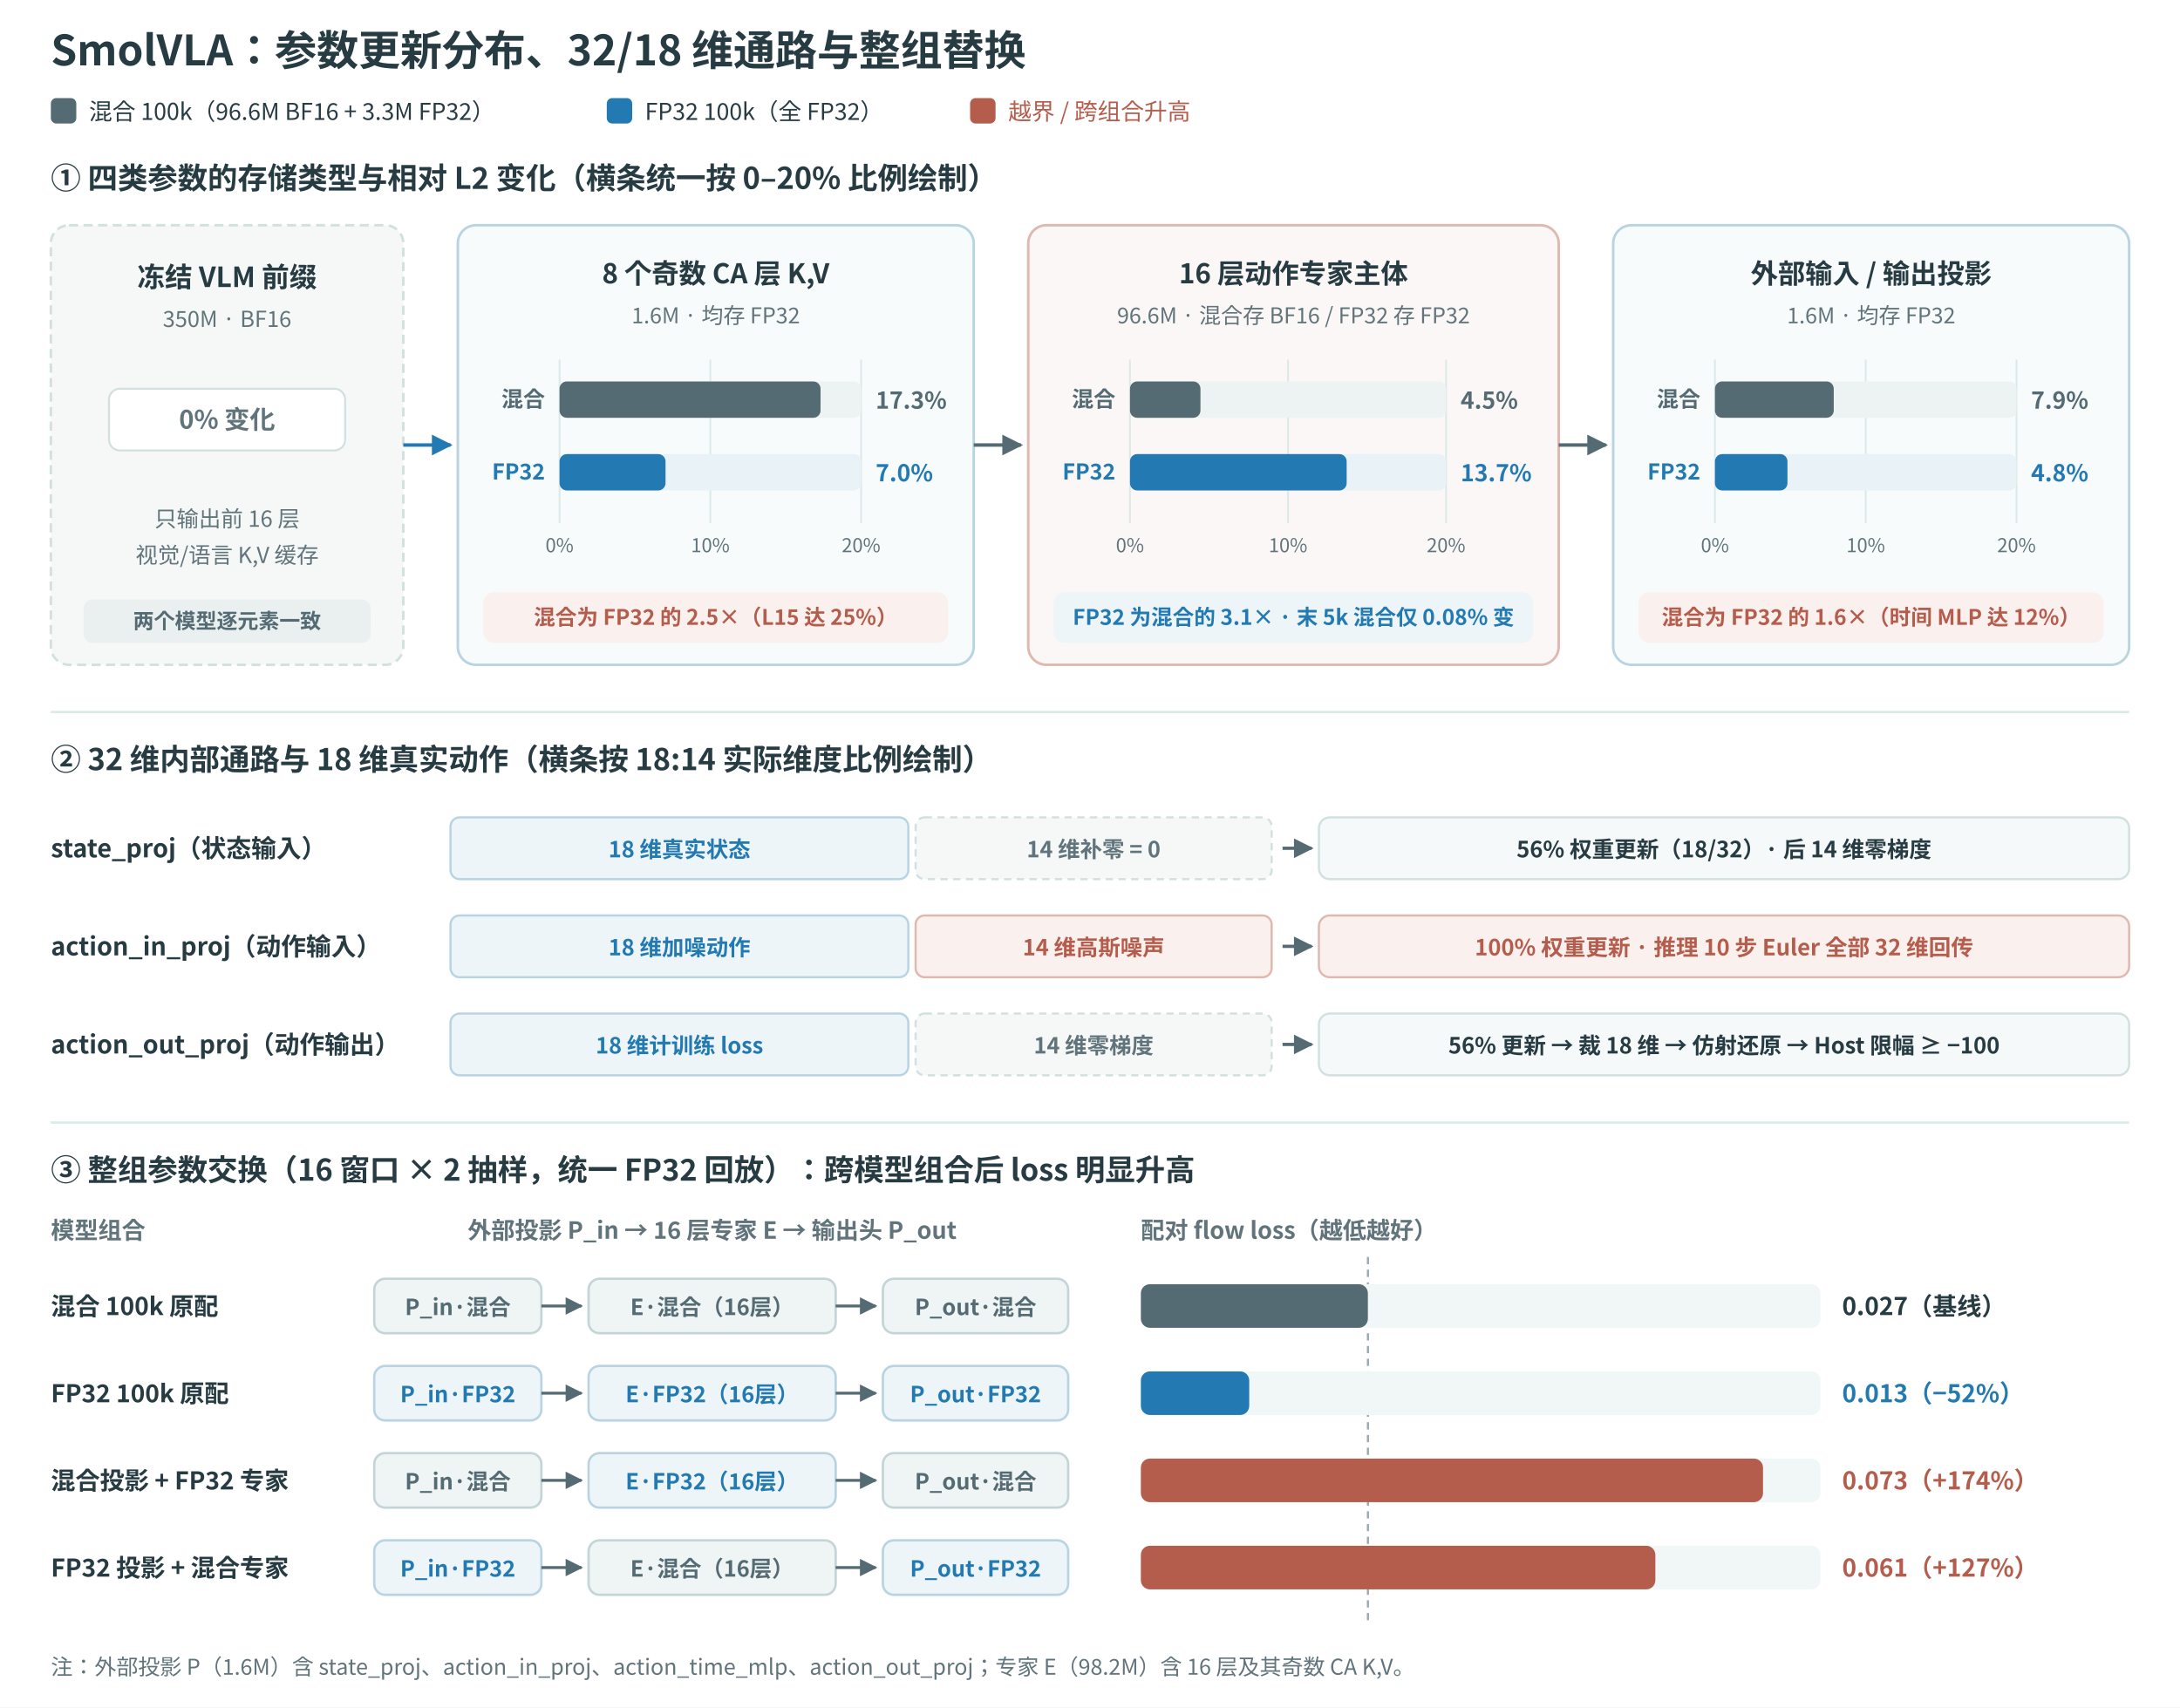
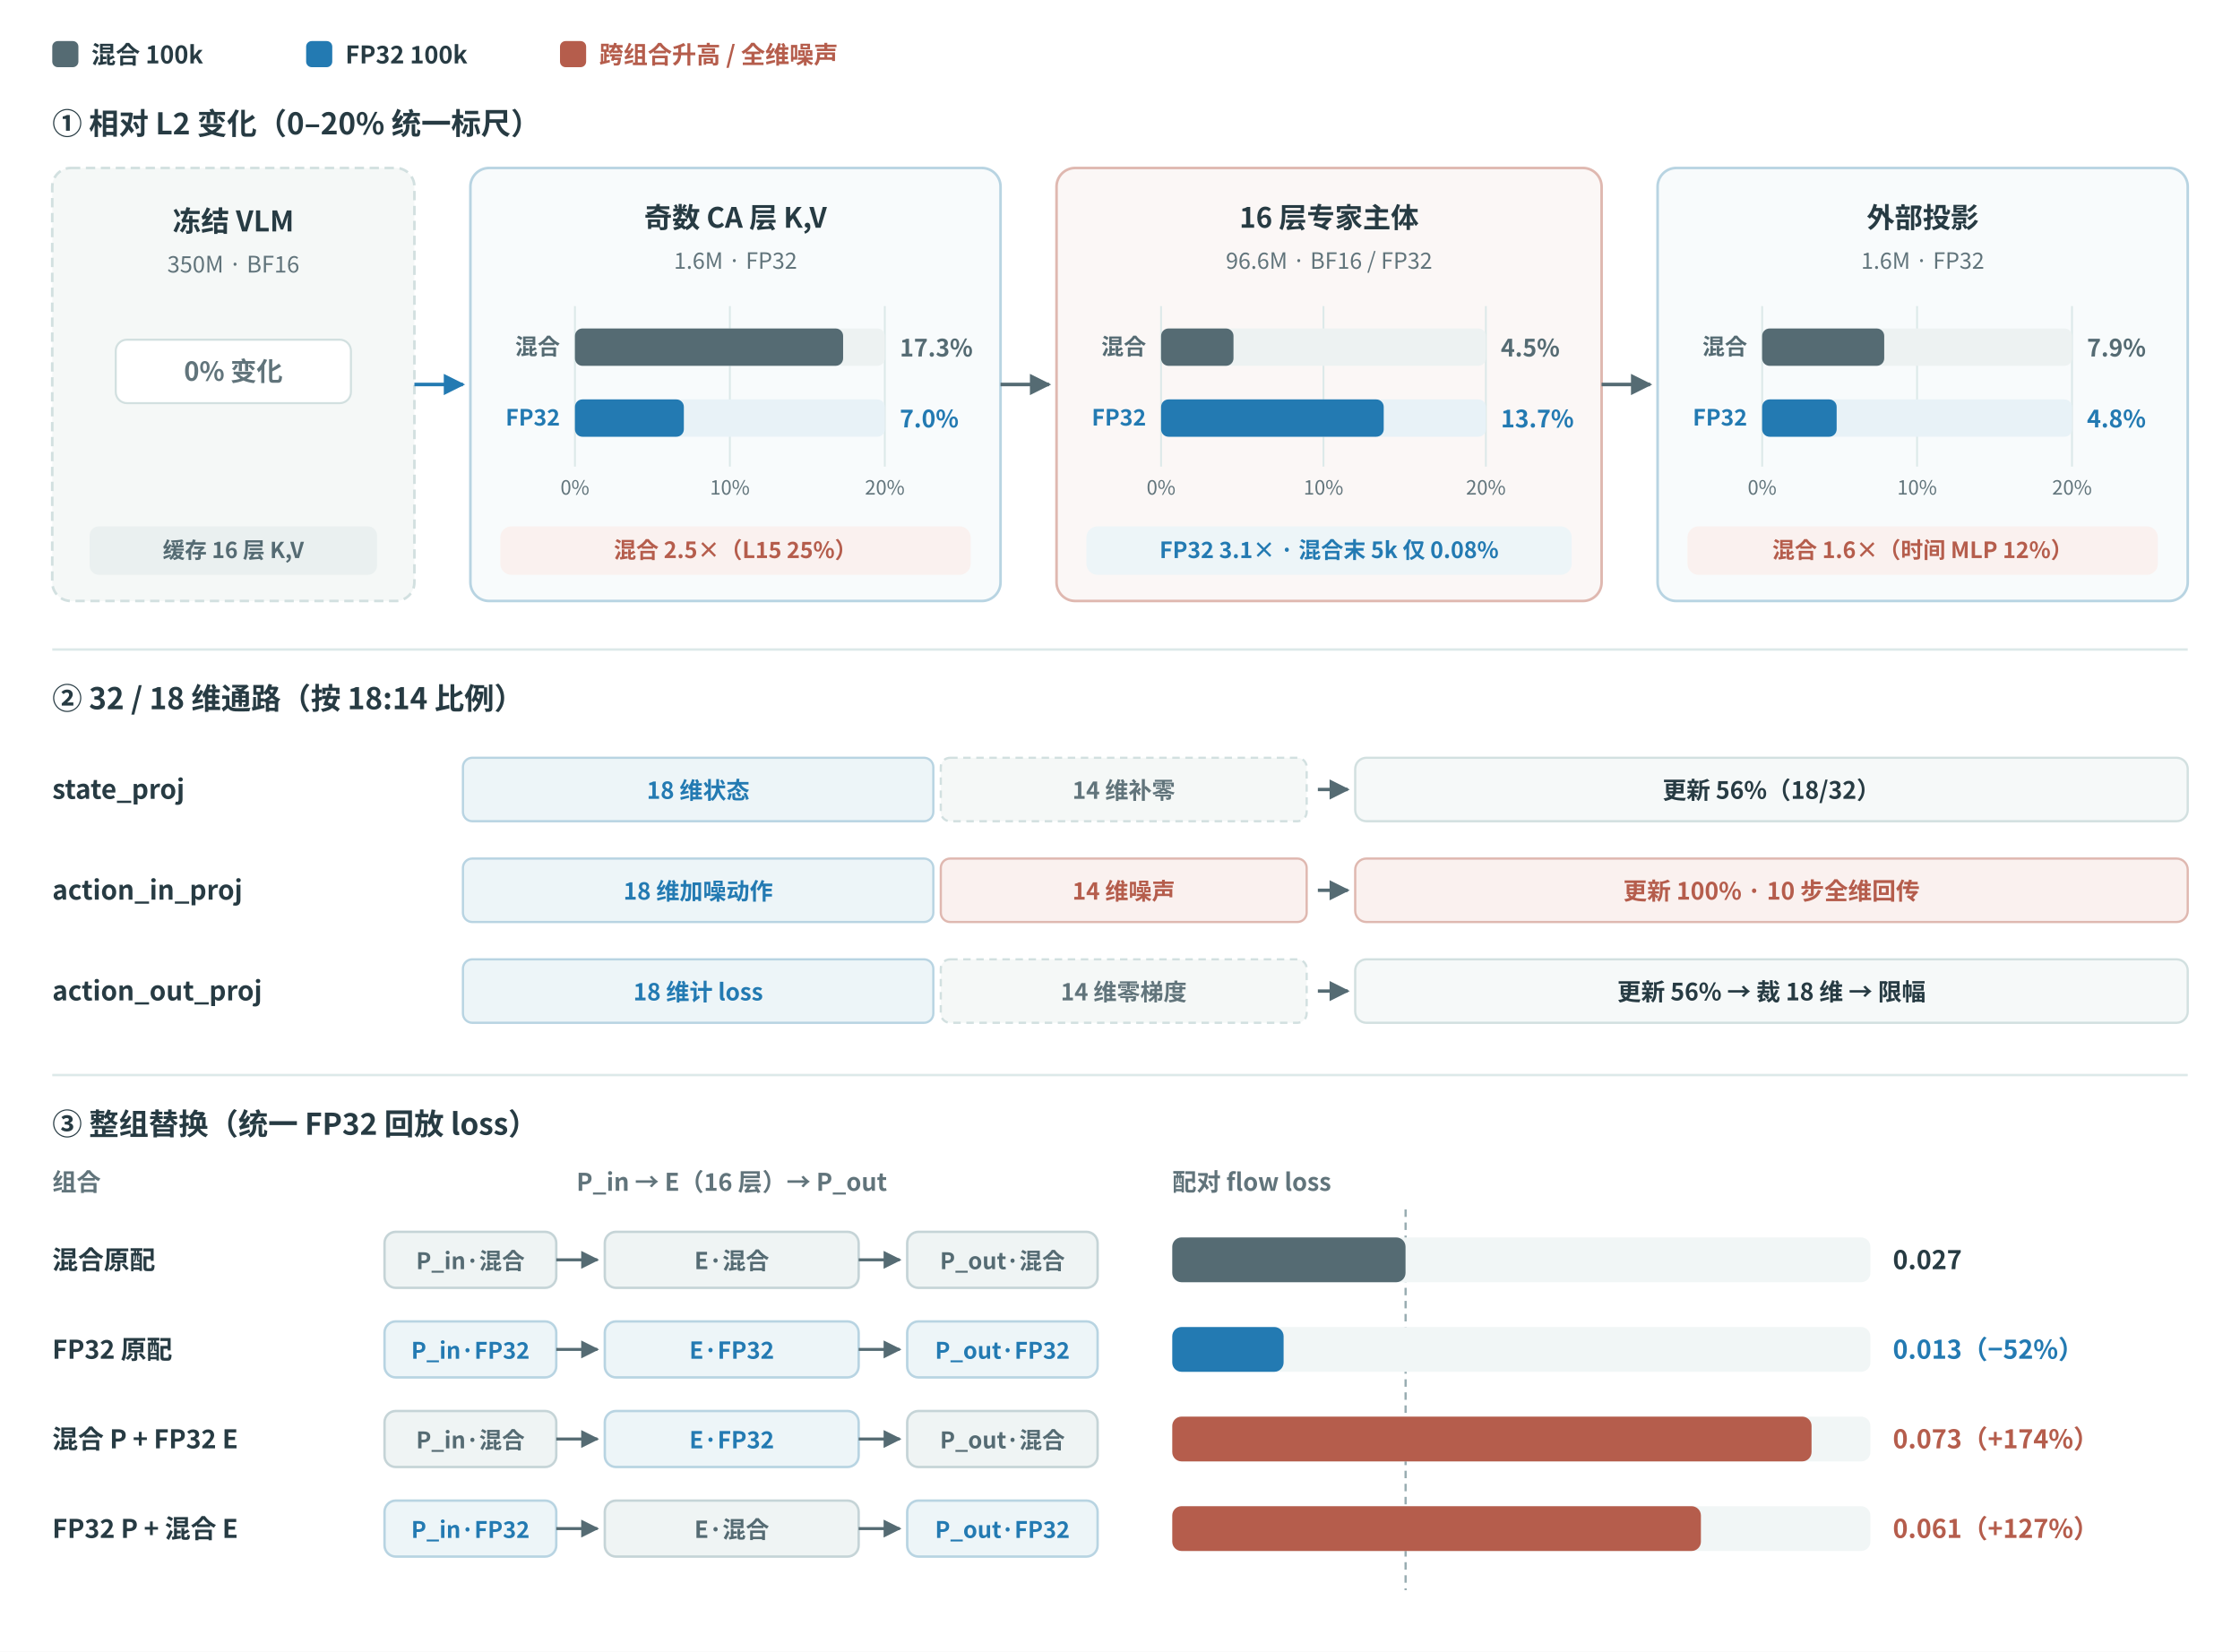
- <svg xmlns="http://www.w3.org/2000/svg" viewBox="0 0 1200 940" role="img" data-smol-intervention="true" aria-labelledby="smol-swap-title smol-swap-desc" style="display:block;width:100%;height:auto;font-family:'IBM Plex Sans','Noto Sans SC','Noto Sans CJK JP',sans-serif">
+ <svg xmlns="http://www.w3.org/2000/svg" viewBox="0 0 1200 885" role="img" data-smol-intervention="true" aria-labelledby="smol-swap-title smol-swap-desc" style="display:block;width:100%;height:auto;font-family:'IBM Plex Sans','Noto Sans SC','Noto Sans CJK JP',sans-serif">
  <style>.figure-viewer-content&gt;svg[data-smol-intervention]{min-width:1100px}</style>
  <defs>
    <marker id="smol-arrow-237ab2" viewBox="0 0 10 10" refX="9" refY="5" markerWidth="6" markerHeight="6" orient="auto">
      <path d="M0 0L10 5L0 10Z" fill="#237ab2" />
    </marker>
    <marker id="smol-arrow-b55d4c" viewBox="0 0 10 10" refX="9" refY="5" markerWidth="6" markerHeight="6" orient="auto">
      <path d="M0 0L10 5L0 10Z" fill="#b55d4c" />
    </marker>
    <marker id="smol-arrow-556b73" viewBox="0 0 10 10" refX="9" refY="5" markerWidth="6" markerHeight="6" orient="auto">
      <path d="M0 0L10 5L0 10Z" fill="#556b73" />
    </marker>
    <marker id="smol-arrow-61747b" viewBox="0 0 10 10" refX="9" refY="5" markerWidth="6" markerHeight="6" orient="auto">
      <path d="M0 0L10 5L0 10Z" fill="#61747b" />
    </marker>
    <marker id="smol-arrow-4b9c80" viewBox="0 0 10 10" refX="9" refY="5" markerWidth="6" markerHeight="6" orient="auto">
      <path d="M0 0L10 5L0 10Z" fill="#4b9c80" />
    </marker>
  </defs>
-   <rect width="1200" height="940" fill="white" />
-   <text lang="zh-CN" x="28" y="36" font-size="23" fill="#273b43" font-weight="650" text-anchor="start">SmolVLA：参数更新分布、32/18 维通路与整组替换</text>
-   <rect x="28" y="54" width="14" height="14" rx="3" fill="#556b73" />
-   <text lang="zh-CN" x="49" y="66" font-size="12.8" fill="#273b43" font-weight="500" text-anchor="start">混合 100k（96.6M BF16 + 3.3M FP32）</text>
-   <rect x="334" y="54" width="14" height="14" rx="3" fill="#237ab2" />
-   <text lang="zh-CN" x="355" y="66" font-size="12.8" fill="#273b43" font-weight="500" text-anchor="start">FP32 100k（全 FP32）</text>
-   <rect x="534" y="54" width="14" height="14" rx="3" fill="#b55d4c" />
-   <text lang="zh-CN" x="555" y="66" font-size="12.8" fill="#b55d4c" font-weight="500" text-anchor="start">越界 / 跨组合升高</text>
-   <text lang="zh-CN" x="28" y="104" font-size="16.5" fill="#273b43" font-weight="650" text-anchor="start">① 四类参数的存储类型与相对 L2 变化（横条统一按 0–20% 比例绘制）</text>
-   <g>
-     <rect x="28" y="124" width="194" height="242" rx="10" fill="#f5f8f7" stroke="#d2e0e0" stroke-width="1.4" stroke-dasharray="5 3" />
-     <text lang="zh-CN" x="125" y="158" font-size="15.2" fill="#273b43" font-weight="650" text-anchor="middle">冻结 VLM 前缀</text>
-     <text lang="zh-CN" x="125" y="180" font-size="12.2" fill="#61747b" font-weight="400" text-anchor="middle">350M · BF16</text>
-     <rect x="60" y="214" width="130" height="34" rx="6" fill="white" stroke="#d2e0e0" stroke-width="1.1" />
-     <text lang="zh-CN" x="125" y="236" font-size="14" fill="#61747b" font-weight="650" text-anchor="middle">0% 变化</text>
-     <text lang="zh-CN" x="125" y="290" font-size="12.2" fill="#61747b" font-weight="400" text-anchor="middle">只输出前 16 层</text>
-     <text lang="zh-CN" x="125" y="310" font-size="12.2" fill="#61747b" font-weight="400" text-anchor="middle">视觉/语言 K,V 缓存</text>
-     <rect x="46" y="330" width="158" height="24" rx="5" fill="#eaf0f0" />
-     <text lang="zh-CN" x="125" y="346" font-size="11.5" fill="#556b73" font-weight="600" text-anchor="middle">两个模型逐元素一致</text>
-   </g>
-   <path d="M222 245 L248 245" fill="none" stroke="#237ab2" stroke-width="1.9" marker-end="url(#smol-arrow-237ab2)" />
-   <g>
-     <rect x="252" y="124" width="284" height="242" rx="10" fill="#f8fbfc" stroke="#b8d4e2" stroke-width="1.4" />
-     <text lang="zh-CN" x="394.0" y="156" font-size="15.0" fill="#273b43" font-weight="650" text-anchor="middle">8 个奇数 CA 层 K,V</text>
-     <text lang="zh-CN" x="394.0" y="178" font-size="12.0" fill="#61747b" font-weight="400" text-anchor="middle">1.6M · 均存 FP32</text>
-     <line x1="308.0" y1="198" x2="308.0" y2="288" stroke="#dce9e9" stroke-width="1" />
-     <text lang="zh-CN" x="308.0" y="304" font-size="10.5" fill="#61747b" font-weight="400" text-anchor="middle">0%</text>
-     <line x1="391.0" y1="198" x2="391.0" y2="288" stroke="#dce9e9" stroke-width="1" />
-     <text lang="zh-CN" x="391.0" y="304" font-size="10.5" fill="#61747b" font-weight="400" text-anchor="middle">10%</text>
-     <line x1="474.0" y1="198" x2="474.0" y2="288" stroke="#dce9e9" stroke-width="1" />
-     <text lang="zh-CN" x="474.0" y="304" font-size="10.5" fill="#61747b" font-weight="400" text-anchor="middle">20%</text>
-     <text lang="zh-CN" x="300" y="224" font-size="12" fill="#556b73" font-weight="650" text-anchor="end">混合</text>
-     <rect x="308" y="210" width="166" height="20" rx="4" fill="#edf2f2" />
-     <rect x="308" y="210" width="143.673" height="20" rx="4" fill="#556b73" />
-     <text lang="zh-CN" x="482" y="225" font-size="12.8" fill="#556b73" font-weight="700" text-anchor="start">17.3%</text>
-     <text lang="zh-CN" x="300" y="264" font-size="12" fill="#237ab2" font-weight="650" text-anchor="end">FP32</text>
-     <rect x="308" y="250" width="166" height="20" rx="4" fill="#e8f2f7" />
-     <rect x="308" y="250" width="58.349" height="20" rx="4" fill="#237ab2" />
-     <text lang="zh-CN" x="482" y="265" font-size="12.8" fill="#237ab2" font-weight="700" text-anchor="start">7.0%</text>
-     <rect x="266" y="326" width="256" height="28" rx="6" fill="#faf1ef" />
-     <text lang="zh-CN" x="394.0" y="344" font-size="11.8" fill="#b55d4c" font-weight="600" text-anchor="middle">混合为 FP32 的 2.5×（L15 达 25%）</text>
-   </g>
-   <path d="M536 245 L562 245" fill="none" stroke="#556b73" stroke-width="1.9" marker-end="url(#smol-arrow-556b73)" />
-   <g>
-     <rect x="566" y="124" width="292" height="242" rx="10" fill="#fbf7f6" stroke="#dfb8b0" stroke-width="1.4" />
-     <text lang="zh-CN" x="712.0" y="156" font-size="15.0" fill="#273b43" font-weight="650" text-anchor="middle">16 层动作专家主体</text>
-     <text lang="zh-CN" x="712.0" y="178" font-size="12.0" fill="#61747b" font-weight="400" text-anchor="middle">96.6M · 混合存 BF16 / FP32 存 FP32</text>
-     <line x1="622.0" y1="198" x2="622.0" y2="288" stroke="#dce9e9" stroke-width="1" />
-     <text lang="zh-CN" x="622.0" y="304" font-size="10.5" fill="#61747b" font-weight="400" text-anchor="middle">0%</text>
-     <line x1="709.0" y1="198" x2="709.0" y2="288" stroke="#dce9e9" stroke-width="1" />
-     <text lang="zh-CN" x="709.0" y="304" font-size="10.5" fill="#61747b" font-weight="400" text-anchor="middle">10%</text>
-     <line x1="796.0" y1="198" x2="796.0" y2="288" stroke="#dce9e9" stroke-width="1" />
-     <text lang="zh-CN" x="796.0" y="304" font-size="10.5" fill="#61747b" font-weight="400" text-anchor="middle">20%</text>
-     <text lang="zh-CN" x="614" y="224" font-size="12" fill="#556b73" font-weight="650" text-anchor="end">混合</text>
-     <rect x="622" y="210" width="174" height="20" rx="4" fill="#edf2f2" />
-     <rect x="622" y="210" width="38.802" height="20" rx="4" fill="#556b73" />
-     <text lang="zh-CN" x="804" y="225" font-size="12.8" fill="#556b73" font-weight="700" text-anchor="start">4.5%</text>
-     <text lang="zh-CN" x="614" y="264" font-size="12" fill="#237ab2" font-weight="650" text-anchor="end">FP32</text>
-     <rect x="622" y="250" width="174" height="20" rx="4" fill="#e8f2f7" />
-     <rect x="622" y="250" width="119.277" height="20" rx="4" fill="#237ab2" />
-     <text lang="zh-CN" x="804" y="265" font-size="12.8" fill="#237ab2" font-weight="700" text-anchor="start">13.7%</text>
-     <rect x="580" y="326" width="264" height="28" rx="6" fill="#edf5f8" />
-     <text lang="zh-CN" x="712.0" y="344" font-size="11.8" fill="#237ab2" font-weight="600" text-anchor="middle">FP32 为混合的 3.1× · 末 5k 混合仅 0.08% 变</text>
-   </g>
-   <path d="M858 245 L884 245" fill="none" stroke="#556b73" stroke-width="1.9" marker-end="url(#smol-arrow-556b73)" />
-   <g>
-     <rect x="888" y="124" width="284" height="242" rx="10" fill="#f8fbfc" stroke="#b8d4e2" stroke-width="1.4" />
-     <text lang="zh-CN" x="1030.0" y="156" font-size="15.0" fill="#273b43" font-weight="650" text-anchor="middle">外部输入 / 输出投影</text>
-     <text lang="zh-CN" x="1030.0" y="178" font-size="12.0" fill="#61747b" font-weight="400" text-anchor="middle">1.6M · 均存 FP32</text>
-     <line x1="944.0" y1="198" x2="944.0" y2="288" stroke="#dce9e9" stroke-width="1" />
-     <text lang="zh-CN" x="944.0" y="304" font-size="10.5" fill="#61747b" font-weight="400" text-anchor="middle">0%</text>
-     <line x1="1027.0" y1="198" x2="1027.0" y2="288" stroke="#dce9e9" stroke-width="1" />
-     <text lang="zh-CN" x="1027.0" y="304" font-size="10.5" fill="#61747b" font-weight="400" text-anchor="middle">10%</text>
-     <line x1="1110.0" y1="198" x2="1110.0" y2="288" stroke="#dce9e9" stroke-width="1" />
-     <text lang="zh-CN" x="1110.0" y="304" font-size="10.5" fill="#61747b" font-weight="400" text-anchor="middle">20%</text>
-     <text lang="zh-CN" x="936" y="224" font-size="12" fill="#556b73" font-weight="650" text-anchor="end">混合</text>
-     <rect x="944" y="210" width="166" height="20" rx="4" fill="#edf2f2" />
-     <rect x="944" y="210" width="65.404" height="20" rx="4" fill="#556b73" />
-     <text lang="zh-CN" x="1118" y="225" font-size="12.8" fill="#556b73" font-weight="700" text-anchor="start">7.9%</text>
-     <text lang="zh-CN" x="936" y="264" font-size="12" fill="#237ab2" font-weight="650" text-anchor="end">FP32</text>
-     <rect x="944" y="250" width="166" height="20" rx="4" fill="#e8f2f7" />
-     <rect x="944" y="250" width="39.923" height="20" rx="4" fill="#237ab2" />
-     <text lang="zh-CN" x="1118" y="265" font-size="12.8" fill="#237ab2" font-weight="700" text-anchor="start">4.8%</text>
-     <rect x="902" y="326" width="256" height="28" rx="6" fill="#faf1ef" />
-     <text lang="zh-CN" x="1030.0" y="344" font-size="11.8" fill="#b55d4c" font-weight="600" text-anchor="middle">混合为 FP32 的 1.6×（时间 MLP 达 12%）</text>
-   </g>
-   <line x1="28" y1="392" x2="1172" y2="392" stroke="#dce9e9" stroke-width="1.3" />
-   <text lang="zh-CN" x="28" y="424" font-size="16.5" fill="#273b43" font-weight="650" text-anchor="start">② 32 维内部通路与 18 维真实动作（横条按 18:14 实际维度比例绘制）</text>
-   <g>
-     <rect x="28" y="446" width="1144" height="42" rx="6" fill="transparent" />
-     <text lang="zh-CN" x="28" y="472" font-size="13.8" fill="#273b43" font-weight="600" text-anchor="start">state_proj（状态输入）</text>
-     <rect x="248" y="450" width="252" height="34" rx="5" fill="#edf5f8" stroke="#b8d4e2" stroke-width="1.2" />
-     <text lang="zh-CN" x="374.0" y="472" font-size="12.2" fill="#237ab2" font-weight="600" text-anchor="middle">18 维真实状态</text>
-     <rect x="504" y="450" width="196" height="34" rx="5" fill="#f5f8f7" stroke="#d2e0e0" stroke-width="1.2" stroke-dasharray="4 3" />
-     <text lang="zh-CN" x="602.0" y="472" font-size="12.2" fill="#61747b" font-weight="600" text-anchor="middle">14 维补零 = 0</text>
-     <path d="M706 467 L722 467" fill="none" stroke="#556b73" stroke-width="1.8" marker-end="url(#smol-arrow-556b73)" />
-     <rect x="726" y="450" width="446" height="34" rx="6" fill="#f6f9f9" stroke="#d2e0e0" stroke-width="1.2" />
-     <text lang="zh-CN" x="949" y="472" font-size="12.3" fill="#273b43" font-weight="600" text-anchor="middle">56% 权重更新（18/32）· 后 14 维零梯度</text>
-   </g>
-   <g>
-     <rect x="28" y="500" width="1144" height="42" rx="6" fill="transparent" />
-     <text lang="zh-CN" x="28" y="526" font-size="13.8" fill="#273b43" font-weight="600" text-anchor="start">action_in_proj（动作输入）</text>
-     <rect x="248" y="504" width="252" height="34" rx="5" fill="#edf5f8" stroke="#b8d4e2" stroke-width="1.2" />
-     <text lang="zh-CN" x="374.0" y="526" font-size="12.2" fill="#237ab2" font-weight="600" text-anchor="middle">18 维加噪动作</text>
-     <rect x="504" y="504" width="196" height="34" rx="5" fill="#faf1ef" stroke="#dfb8b0" stroke-width="1.2" />
-     <text lang="zh-CN" x="602.0" y="526" font-size="12.2" fill="#b55d4c" font-weight="600" text-anchor="middle">14 维高斯噪声</text>
-     <path d="M706 521 L722 521" fill="none" stroke="#556b73" stroke-width="1.8" marker-end="url(#smol-arrow-556b73)" />
-     <rect x="726" y="504" width="446" height="34" rx="6" fill="#faf1ef" stroke="#dfb8b0" stroke-width="1.2" />
-     <text lang="zh-CN" x="949" y="526" font-size="12.3" fill="#b55d4c" font-weight="600" text-anchor="middle">100% 权重更新 · 推理 10 步 Euler 全部 32 维回传</text>
-   </g>
-   <g>
-     <rect x="28" y="554" width="1144" height="42" rx="6" fill="transparent" />
-     <text lang="zh-CN" x="28" y="580" font-size="13.8" fill="#273b43" font-weight="600" text-anchor="start">action_out_proj（动作输出）</text>
-     <rect x="248" y="558" width="252" height="34" rx="5" fill="#edf5f8" stroke="#b8d4e2" stroke-width="1.2" />
-     <text lang="zh-CN" x="374.0" y="580" font-size="12.2" fill="#237ab2" font-weight="600" text-anchor="middle">18 维计训练 loss</text>
-     <rect x="504" y="558" width="196" height="34" rx="5" fill="#f5f8f7" stroke="#d2e0e0" stroke-width="1.2" stroke-dasharray="4 3" />
-     <text lang="zh-CN" x="602.0" y="580" font-size="12.2" fill="#61747b" font-weight="600" text-anchor="middle">14 维零梯度</text>
-     <path d="M706 575 L722 575" fill="none" stroke="#556b73" stroke-width="1.8" marker-end="url(#smol-arrow-556b73)" />
-     <rect x="726" y="558" width="446" height="34" rx="6" fill="#f6f9f9" stroke="#d2e0e0" stroke-width="1.2" />
-     <text lang="zh-CN" x="949" y="580" font-size="12.3" fill="#273b43" font-weight="600" text-anchor="middle">56% 更新 → 裁 18 维 → 仿射还原 → Host 限幅 ≥ −100</text>
-   </g>
-   <line x1="28" y1="618" x2="1172" y2="618" stroke="#dce9e9" stroke-width="1.3" />
-   <text lang="zh-CN" x="28" y="650" font-size="16.5" fill="#273b43" font-weight="650" text-anchor="start">③ 整组参数交换（16 窗口 × 2 抽样，统一 FP32 回放）：跨模型组合后 loss 明显升高</text>
-   <text lang="zh-CN" x="28" y="682" font-size="13" fill="#61747b" font-weight="600" text-anchor="start">模型组合</text>
-   <text lang="zh-CN" x="392" y="682" font-size="13" fill="#61747b" font-weight="600" text-anchor="middle">外部投影 P_in → 16 层专家 E → 输出头 P_out</text>
-   <text lang="zh-CN" x="628" y="682" font-size="13" fill="#61747b" font-weight="600" text-anchor="start">配对 flow loss（越低越好）</text>
-   <line x1="753.0" y1="692" x2="753.0" y2="892" stroke="#99adb2" stroke-width="1.2" stroke-dasharray="4 3" />
-   <g>
-     <rect x="28" y="700" width="1144" height="38" rx="6" fill="transparent" />
-     <text lang="zh-CN" x="28" y="724" font-size="13.5" fill="#273b43" font-weight="600" text-anchor="start">混合 100k 原配</text>
-     <rect x="206" y="704" width="92" height="30" rx="6" fill="#eff4f4" stroke="#c5d4d7" stroke-width="1.3" />
-     <text lang="zh-CN" x="252" y="724" font-size="12.2" fill="#556b73" font-weight="650" text-anchor="middle">P_in·混合</text>
-     <path d="M298 719 L320 719" fill="none" stroke="#556b73" stroke-width="1.6" marker-end="url(#smol-arrow-556b73)" />
-     <rect x="324" y="704" width="136" height="30" rx="6" fill="#eff4f4" stroke="#c5d4d7" stroke-width="1.3" />
-     <text lang="zh-CN" x="392" y="724" font-size="12.2" fill="#556b73" font-weight="650" text-anchor="middle">E·混合（16层）</text>
-     <path d="M460 719 L482 719" fill="none" stroke="#556b73" stroke-width="1.6" marker-end="url(#smol-arrow-556b73)" />
-     <rect x="486" y="704" width="102" height="30" rx="6" fill="#eff4f4" stroke="#c5d4d7" stroke-width="1.3" />
-     <text lang="zh-CN" x="537" y="724" font-size="12.2" fill="#556b73" font-weight="650" text-anchor="middle">P_out·混合</text>
-     <rect x="628" y="707" width="374" height="24" rx="5" fill="#f1f6f6" />
-     <rect x="628" y="707" width="124.963" height="24" rx="5" fill="#556b73" />
-     <text lang="zh-CN" x="1014" y="724" font-size="13.5" fill="#273b43" font-weight="700" text-anchor="start">0.027（基线）</text>
-   </g>
-   <g>
-     <rect x="28" y="748" width="1144" height="38" rx="6" fill="transparent" />
-     <text lang="zh-CN" x="28" y="772" font-size="13.5" fill="#273b43" font-weight="600" text-anchor="start">FP32 100k 原配</text>
-     <rect x="206" y="752" width="92" height="30" rx="6" fill="#edf5f8" stroke="#b8d4e2" stroke-width="1.3" />
-     <text lang="zh-CN" x="252" y="772" font-size="12.2" fill="#237ab2" font-weight="650" text-anchor="middle">P_in·FP32</text>
-     <path d="M298 767 L320 767" fill="none" stroke="#556b73" stroke-width="1.6" marker-end="url(#smol-arrow-556b73)" />
-     <rect x="324" y="752" width="136" height="30" rx="6" fill="#edf5f8" stroke="#b8d4e2" stroke-width="1.3" />
-     <text lang="zh-CN" x="392" y="772" font-size="12.2" fill="#237ab2" font-weight="650" text-anchor="middle">E·FP32（16层）</text>
-     <path d="M460 767 L482 767" fill="none" stroke="#556b73" stroke-width="1.6" marker-end="url(#smol-arrow-556b73)" />
-     <rect x="486" y="752" width="102" height="30" rx="6" fill="#edf5f8" stroke="#b8d4e2" stroke-width="1.3" />
-     <text lang="zh-CN" x="537" y="772" font-size="12.2" fill="#237ab2" font-weight="650" text-anchor="middle">P_out·FP32</text>
-     <rect x="628" y="755" width="374" height="24" rx="5" fill="#f1f6f6" />
-     <rect x="628" y="755" width="59.645" height="24" rx="5" fill="#237ab2" />
-     <text lang="zh-CN" x="1014" y="772" font-size="13.5" fill="#237ab2" font-weight="700" text-anchor="start">0.013（−52%）</text>
-   </g>
-   <g>
-     <rect x="28" y="796" width="1144" height="38" rx="6" fill="transparent" />
-     <text lang="zh-CN" x="28" y="820" font-size="13.5" fill="#273b43" font-weight="600" text-anchor="start">混合投影 + FP32 专家</text>
-     <rect x="206" y="800" width="92" height="30" rx="6" fill="#eff4f4" stroke="#c5d4d7" stroke-width="1.3" />
-     <text lang="zh-CN" x="252" y="820" font-size="12.2" fill="#556b73" font-weight="650" text-anchor="middle">P_in·混合</text>
-     <path d="M298 815 L320 815" fill="none" stroke="#556b73" stroke-width="1.6" marker-end="url(#smol-arrow-556b73)" />
-     <rect x="324" y="800" width="136" height="30" rx="6" fill="#edf5f8" stroke="#b8d4e2" stroke-width="1.3" />
-     <text lang="zh-CN" x="392" y="820" font-size="12.2" fill="#237ab2" font-weight="650" text-anchor="middle">E·FP32（16层）</text>
-     <path d="M460 815 L482 815" fill="none" stroke="#556b73" stroke-width="1.6" marker-end="url(#smol-arrow-556b73)" />
-     <rect x="486" y="800" width="102" height="30" rx="6" fill="#eff4f4" stroke="#c5d4d7" stroke-width="1.3" />
-     <text lang="zh-CN" x="537" y="820" font-size="12.2" fill="#556b73" font-weight="650" text-anchor="middle">P_out·混合</text>
-     <rect x="628" y="803" width="374" height="24" rx="5" fill="#f1f6f6" />
-     <rect x="628" y="803" width="342.468" height="24" rx="5" fill="#b55d4c" />
-     <text lang="zh-CN" x="1014" y="820" font-size="13.5" fill="#b55d4c" font-weight="700" text-anchor="start">0.073（+174%）</text>
-   </g>
-   <g>
-     <rect x="28" y="844" width="1144" height="38" rx="6" fill="transparent" />
-     <text lang="zh-CN" x="28" y="868" font-size="13.5" fill="#273b43" font-weight="600" text-anchor="start">FP32 投影 + 混合专家</text>
-     <rect x="206" y="848" width="92" height="30" rx="6" fill="#edf5f8" stroke="#b8d4e2" stroke-width="1.3" />
-     <text lang="zh-CN" x="252" y="868" font-size="12.2" fill="#237ab2" font-weight="650" text-anchor="middle">P_in·FP32</text>
-     <path d="M298 863 L320 863" fill="none" stroke="#556b73" stroke-width="1.6" marker-end="url(#smol-arrow-556b73)" />
-     <rect x="324" y="848" width="136" height="30" rx="6" fill="#eff4f4" stroke="#c5d4d7" stroke-width="1.3" />
-     <text lang="zh-CN" x="392" y="868" font-size="12.2" fill="#556b73" font-weight="650" text-anchor="middle">E·混合（16层）</text>
-     <path d="M460 863 L482 863" fill="none" stroke="#556b73" stroke-width="1.6" marker-end="url(#smol-arrow-556b73)" />
-     <rect x="486" y="848" width="102" height="30" rx="6" fill="#edf5f8" stroke="#b8d4e2" stroke-width="1.3" />
-     <text lang="zh-CN" x="537" y="868" font-size="12.2" fill="#237ab2" font-weight="650" text-anchor="middle">P_out·FP32</text>
-     <rect x="628" y="851" width="374" height="24" rx="5" fill="#f1f6f6" />
-     <rect x="628" y="851" width="283.204" height="24" rx="5" fill="#b55d4c" />
-     <text lang="zh-CN" x="1014" y="868" font-size="13.5" fill="#b55d4c" font-weight="700" text-anchor="start">0.061（+127%）</text>
-   </g>
-   <text lang="zh-CN" x="28" y="922" font-size="12" fill="#61747b" font-weight="400" text-anchor="start">注：外部投影 P（1.6M）含 state_proj、action_in_proj、action_time_mlp、action_out_proj；专家 E（98.2M）含 16 层及其奇数 CA K,V。</text>
+   <rect width="1200" height="885" fill="white" />
+   <rect x="28" y="22" width="14" height="14" rx="3" fill="#556b73" />
+   <text lang="zh-CN" x="49" y="34" font-size="13" fill="#273b43" font-weight="600" text-anchor="start">混合 100k</text>
+   <rect x="164" y="22" width="14" height="14" rx="3" fill="#237ab2" />
+   <text lang="zh-CN" x="185" y="34" font-size="13" fill="#273b43" font-weight="600" text-anchor="start">FP32 100k</text>
+   <rect x="300" y="22" width="14" height="14" rx="3" fill="#b55d4c" />
+   <text lang="zh-CN" x="321" y="34" font-size="13" fill="#b55d4c" font-weight="600" text-anchor="start">跨组合升高 / 全维噪声</text>
+   <text lang="zh-CN" x="28" y="72" font-size="16" fill="#273b43" font-weight="650" text-anchor="start">① 相对 L2 变化（0–20% 统一标尺）</text>
+   <g>
+     <rect x="28" y="90" width="194" height="232" rx="10" fill="#f5f8f7" stroke="#d2e0e0" stroke-width="1.4" stroke-dasharray="5 3" />
+     <text lang="zh-CN" x="125" y="124" font-size="15.2" fill="#273b43" font-weight="650" text-anchor="middle">冻结 VLM</text>
+     <text lang="zh-CN" x="125" y="146" font-size="12.2" fill="#61747b" font-weight="400" text-anchor="middle">350M · BF16</text>
+     <rect x="62" y="182" width="126" height="34" rx="6" fill="white" stroke="#d2e0e0" stroke-width="1.1" />
+     <text lang="zh-CN" x="125" y="204" font-size="14" fill="#61747b" font-weight="650" text-anchor="middle">0% 变化</text>
+     <rect x="48" y="282" width="154" height="26" rx="5" fill="#eaf0f0" />
+     <text lang="zh-CN" x="125" y="299" font-size="11.8" fill="#556b73" font-weight="600" text-anchor="middle">缓存 16 层 K,V</text>
+   </g>
+   <path d="M222 206 L248 206" fill="none" stroke="#237ab2" stroke-width="1.9" marker-end="url(#smol-arrow-237ab2)" />
+   <g>
+     <rect x="252" y="90" width="284" height="232" rx="10" fill="#f8fbfc" stroke="#b8d4e2" stroke-width="1.4" />
+     <text lang="zh-CN" x="394.0" y="122" font-size="15.0" fill="#273b43" font-weight="650" text-anchor="middle">奇数 CA 层 K,V</text>
+     <text lang="zh-CN" x="394.0" y="144" font-size="12.0" fill="#61747b" font-weight="400" text-anchor="middle">1.6M · FP32</text>
+     <line x1="308.0" y1="164" x2="308.0" y2="250" stroke="#dce9e9" stroke-width="1" />
+     <text lang="zh-CN" x="308.0" y="265" font-size="10.5" fill="#61747b" font-weight="400" text-anchor="middle">0%</text>
+     <line x1="391.0" y1="164" x2="391.0" y2="250" stroke="#dce9e9" stroke-width="1" />
+     <text lang="zh-CN" x="391.0" y="265" font-size="10.5" fill="#61747b" font-weight="400" text-anchor="middle">10%</text>
+     <line x1="474.0" y1="164" x2="474.0" y2="250" stroke="#dce9e9" stroke-width="1" />
+     <text lang="zh-CN" x="474.0" y="265" font-size="10.5" fill="#61747b" font-weight="400" text-anchor="middle">20%</text>
+     <text lang="zh-CN" x="300" y="190" font-size="12" fill="#556b73" font-weight="650" text-anchor="end">混合</text>
+     <rect x="308" y="176" width="166" height="20" rx="4" fill="#edf2f2" />
+     <rect x="308" y="176" width="143.673" height="20" rx="4" fill="#556b73" />
+     <text lang="zh-CN" x="482" y="191" font-size="12.8" fill="#556b73" font-weight="700" text-anchor="start">17.3%</text>
+     <text lang="zh-CN" x="300" y="228" font-size="12" fill="#237ab2" font-weight="650" text-anchor="end">FP32</text>
+     <rect x="308" y="214" width="166" height="20" rx="4" fill="#e8f2f7" />
+     <rect x="308" y="214" width="58.349" height="20" rx="4" fill="#237ab2" />
+     <text lang="zh-CN" x="482" y="229" font-size="12.8" fill="#237ab2" font-weight="700" text-anchor="start">7.0%</text>
+     <rect x="268" y="282" width="252" height="26" rx="6" fill="#faf1ef" />
+     <text lang="zh-CN" x="394.0" y="299" font-size="12.0" fill="#b55d4c" font-weight="650" text-anchor="middle">混合 2.5×（L15 25%）</text>
+   </g>
+   <path d="M536 206 L562 206" fill="none" stroke="#556b73" stroke-width="1.9" marker-end="url(#smol-arrow-556b73)" />
+   <g>
+     <rect x="566" y="90" width="292" height="232" rx="10" fill="#fbf7f6" stroke="#dfb8b0" stroke-width="1.4" />
+     <text lang="zh-CN" x="712.0" y="122" font-size="15.0" fill="#273b43" font-weight="650" text-anchor="middle">16 层专家主体</text>
+     <text lang="zh-CN" x="712.0" y="144" font-size="12.0" fill="#61747b" font-weight="400" text-anchor="middle">96.6M · BF16 / FP32</text>
+     <line x1="622.0" y1="164" x2="622.0" y2="250" stroke="#dce9e9" stroke-width="1" />
+     <text lang="zh-CN" x="622.0" y="265" font-size="10.5" fill="#61747b" font-weight="400" text-anchor="middle">0%</text>
+     <line x1="709.0" y1="164" x2="709.0" y2="250" stroke="#dce9e9" stroke-width="1" />
+     <text lang="zh-CN" x="709.0" y="265" font-size="10.5" fill="#61747b" font-weight="400" text-anchor="middle">10%</text>
+     <line x1="796.0" y1="164" x2="796.0" y2="250" stroke="#dce9e9" stroke-width="1" />
+     <text lang="zh-CN" x="796.0" y="265" font-size="10.5" fill="#61747b" font-weight="400" text-anchor="middle">20%</text>
+     <text lang="zh-CN" x="614" y="190" font-size="12" fill="#556b73" font-weight="650" text-anchor="end">混合</text>
+     <rect x="622" y="176" width="174" height="20" rx="4" fill="#edf2f2" />
+     <rect x="622" y="176" width="38.802" height="20" rx="4" fill="#556b73" />
+     <text lang="zh-CN" x="804" y="191" font-size="12.8" fill="#556b73" font-weight="700" text-anchor="start">4.5%</text>
+     <text lang="zh-CN" x="614" y="228" font-size="12" fill="#237ab2" font-weight="650" text-anchor="end">FP32</text>
+     <rect x="622" y="214" width="174" height="20" rx="4" fill="#e8f2f7" />
+     <rect x="622" y="214" width="119.277" height="20" rx="4" fill="#237ab2" />
+     <text lang="zh-CN" x="804" y="229" font-size="12.8" fill="#237ab2" font-weight="700" text-anchor="start">13.7%</text>
+     <rect x="582" y="282" width="260" height="26" rx="6" fill="#edf5f8" />
+     <text lang="zh-CN" x="712.0" y="299" font-size="12.0" fill="#237ab2" font-weight="650" text-anchor="middle">FP32 3.1× · 混合末 5k 仅 0.08%</text>
+   </g>
+   <path d="M858 206 L884 206" fill="none" stroke="#556b73" stroke-width="1.9" marker-end="url(#smol-arrow-556b73)" />
+   <g>
+     <rect x="888" y="90" width="284" height="232" rx="10" fill="#f8fbfc" stroke="#b8d4e2" stroke-width="1.4" />
+     <text lang="zh-CN" x="1030.0" y="122" font-size="15.0" fill="#273b43" font-weight="650" text-anchor="middle">外部投影</text>
+     <text lang="zh-CN" x="1030.0" y="144" font-size="12.0" fill="#61747b" font-weight="400" text-anchor="middle">1.6M · FP32</text>
+     <line x1="944.0" y1="164" x2="944.0" y2="250" stroke="#dce9e9" stroke-width="1" />
+     <text lang="zh-CN" x="944.0" y="265" font-size="10.5" fill="#61747b" font-weight="400" text-anchor="middle">0%</text>
+     <line x1="1027.0" y1="164" x2="1027.0" y2="250" stroke="#dce9e9" stroke-width="1" />
+     <text lang="zh-CN" x="1027.0" y="265" font-size="10.5" fill="#61747b" font-weight="400" text-anchor="middle">10%</text>
+     <line x1="1110.0" y1="164" x2="1110.0" y2="250" stroke="#dce9e9" stroke-width="1" />
+     <text lang="zh-CN" x="1110.0" y="265" font-size="10.5" fill="#61747b" font-weight="400" text-anchor="middle">20%</text>
+     <text lang="zh-CN" x="936" y="190" font-size="12" fill="#556b73" font-weight="650" text-anchor="end">混合</text>
+     <rect x="944" y="176" width="166" height="20" rx="4" fill="#edf2f2" />
+     <rect x="944" y="176" width="65.404" height="20" rx="4" fill="#556b73" />
+     <text lang="zh-CN" x="1118" y="191" font-size="12.8" fill="#556b73" font-weight="700" text-anchor="start">7.9%</text>
+     <text lang="zh-CN" x="936" y="228" font-size="12" fill="#237ab2" font-weight="650" text-anchor="end">FP32</text>
+     <rect x="944" y="214" width="166" height="20" rx="4" fill="#e8f2f7" />
+     <rect x="944" y="214" width="39.923" height="20" rx="4" fill="#237ab2" />
+     <text lang="zh-CN" x="1118" y="229" font-size="12.8" fill="#237ab2" font-weight="700" text-anchor="start">4.8%</text>
+     <rect x="904" y="282" width="252" height="26" rx="6" fill="#faf1ef" />
+     <text lang="zh-CN" x="1030.0" y="299" font-size="12.0" fill="#b55d4c" font-weight="650" text-anchor="middle">混合 1.6×（时间 MLP 12%）</text>
+   </g>
+   <line x1="28" y1="348" x2="1172" y2="348" stroke="#dce9e9" stroke-width="1.3" />
+   <text lang="zh-CN" x="28" y="380" font-size="16" fill="#273b43" font-weight="650" text-anchor="start">② 32 / 18 维通路（按 18:14 比例）</text>
+   <g>
+     <rect x="28" y="402" width="1144" height="42" rx="6" fill="transparent" />
+     <text lang="zh-CN" x="28" y="428" font-size="14.2" fill="#273b43" font-weight="650" text-anchor="start">state_proj</text>
+     <rect x="248" y="406" width="252" height="34" rx="5" fill="#edf5f8" stroke="#b8d4e2" stroke-width="1.2" />
+     <text lang="zh-CN" x="374.0" y="428" font-size="12.5" fill="#237ab2" font-weight="600" text-anchor="middle">18 维状态</text>
+     <rect x="504" y="406" width="196" height="34" rx="5" fill="#f5f8f7" stroke="#d2e0e0" stroke-width="1.2" stroke-dasharray="4 3" />
+     <text lang="zh-CN" x="602.0" y="428" font-size="12.5" fill="#61747b" font-weight="600" text-anchor="middle">14 维补零</text>
+     <path d="M706 423 L722 423" fill="none" stroke="#556b73" stroke-width="1.8" marker-end="url(#smol-arrow-556b73)" />
+     <rect x="726" y="406" width="446" height="34" rx="6" fill="#f6f9f9" stroke="#d2e0e0" stroke-width="1.2" />
+     <text lang="zh-CN" x="949" y="428" font-size="12.8" fill="#273b43" font-weight="600" text-anchor="middle">更新 56%（18/32）</text>
+   </g>
+   <g>
+     <rect x="28" y="456" width="1144" height="42" rx="6" fill="transparent" />
+     <text lang="zh-CN" x="28" y="482" font-size="14.2" fill="#273b43" font-weight="650" text-anchor="start">action_in_proj</text>
+     <rect x="248" y="460" width="252" height="34" rx="5" fill="#edf5f8" stroke="#b8d4e2" stroke-width="1.2" />
+     <text lang="zh-CN" x="374.0" y="482" font-size="12.5" fill="#237ab2" font-weight="600" text-anchor="middle">18 维加噪动作</text>
+     <rect x="504" y="460" width="196" height="34" rx="5" fill="#faf1ef" stroke="#dfb8b0" stroke-width="1.2" />
+     <text lang="zh-CN" x="602.0" y="482" font-size="12.5" fill="#b55d4c" font-weight="600" text-anchor="middle">14 维噪声</text>
+     <path d="M706 477 L722 477" fill="none" stroke="#556b73" stroke-width="1.8" marker-end="url(#smol-arrow-556b73)" />
+     <rect x="726" y="460" width="446" height="34" rx="6" fill="#faf1ef" stroke="#dfb8b0" stroke-width="1.2" />
+     <text lang="zh-CN" x="949" y="482" font-size="12.8" fill="#b55d4c" font-weight="600" text-anchor="middle">更新 100% · 10 步全维回传</text>
+   </g>
+   <g>
+     <rect x="28" y="510" width="1144" height="42" rx="6" fill="transparent" />
+     <text lang="zh-CN" x="28" y="536" font-size="14.2" fill="#273b43" font-weight="650" text-anchor="start">action_out_proj</text>
+     <rect x="248" y="514" width="252" height="34" rx="5" fill="#edf5f8" stroke="#b8d4e2" stroke-width="1.2" />
+     <text lang="zh-CN" x="374.0" y="536" font-size="12.5" fill="#237ab2" font-weight="600" text-anchor="middle">18 维计 loss</text>
+     <rect x="504" y="514" width="196" height="34" rx="5" fill="#f5f8f7" stroke="#d2e0e0" stroke-width="1.2" stroke-dasharray="4 3" />
+     <text lang="zh-CN" x="602.0" y="536" font-size="12.5" fill="#61747b" font-weight="600" text-anchor="middle">14 维零梯度</text>
+     <path d="M706 531 L722 531" fill="none" stroke="#556b73" stroke-width="1.8" marker-end="url(#smol-arrow-556b73)" />
+     <rect x="726" y="514" width="446" height="34" rx="6" fill="#f6f9f9" stroke="#d2e0e0" stroke-width="1.2" />
+     <text lang="zh-CN" x="949" y="536" font-size="12.8" fill="#273b43" font-weight="600" text-anchor="middle">更新 56% → 裁 18 维 → 限幅</text>
+   </g>
+   <line x1="28" y1="576" x2="1172" y2="576" stroke="#dce9e9" stroke-width="1.3" />
+   <text lang="zh-CN" x="28" y="608" font-size="16" fill="#273b43" font-weight="650" text-anchor="start">③ 整组替换（统一 FP32 回放 loss）</text>
+   <text lang="zh-CN" x="28" y="638" font-size="13" fill="#61747b" font-weight="600" text-anchor="start">组合</text>
+   <text lang="zh-CN" x="392" y="638" font-size="13" fill="#61747b" font-weight="600" text-anchor="middle">P_in → E（16 层）→ P_out</text>
+   <text lang="zh-CN" x="628" y="638" font-size="13" fill="#61747b" font-weight="600" text-anchor="start">配对 flow loss</text>
+   <line x1="753.0" y1="648" x2="753.0" y2="852" stroke="#99adb2" stroke-width="1.2" stroke-dasharray="4 3" />
+   <g>
+     <rect x="28" y="656" width="1144" height="38" rx="6" fill="transparent" />
+     <text lang="zh-CN" x="28" y="680" font-size="13.8" fill="#273b43" font-weight="600" text-anchor="start">混合原配</text>
+     <rect x="206" y="660" width="92" height="30" rx="6" fill="#eff4f4" stroke="#c5d4d7" stroke-width="1.3" />
+     <text lang="zh-CN" x="252" y="680" font-size="12.2" fill="#556b73" font-weight="650" text-anchor="middle">P_in·混合</text>
+     <path d="M298 675 L320 675" fill="none" stroke="#556b73" stroke-width="1.6" marker-end="url(#smol-arrow-556b73)" />
+     <rect x="324" y="660" width="136" height="30" rx="6" fill="#eff4f4" stroke="#c5d4d7" stroke-width="1.3" />
+     <text lang="zh-CN" x="392" y="680" font-size="12.5" fill="#556b73" font-weight="650" text-anchor="middle">E·混合</text>
+     <path d="M460 675 L482 675" fill="none" stroke="#556b73" stroke-width="1.6" marker-end="url(#smol-arrow-556b73)" />
+     <rect x="486" y="660" width="102" height="30" rx="6" fill="#eff4f4" stroke="#c5d4d7" stroke-width="1.3" />
+     <text lang="zh-CN" x="537" y="680" font-size="12.2" fill="#556b73" font-weight="650" text-anchor="middle">P_out·混合</text>
+     <rect x="628" y="663" width="374" height="24" rx="5" fill="#f1f6f6" />
+     <rect x="628" y="663" width="124.963" height="24" rx="5" fill="#556b73" />
+     <text lang="zh-CN" x="1014" y="680" font-size="13.8" fill="#273b43" font-weight="700" text-anchor="start">0.027</text>
+   </g>
+   <g>
+     <rect x="28" y="704" width="1144" height="38" rx="6" fill="transparent" />
+     <text lang="zh-CN" x="28" y="728" font-size="13.8" fill="#273b43" font-weight="600" text-anchor="start">FP32 原配</text>
+     <rect x="206" y="708" width="92" height="30" rx="6" fill="#edf5f8" stroke="#b8d4e2" stroke-width="1.3" />
+     <text lang="zh-CN" x="252" y="728" font-size="12.2" fill="#237ab2" font-weight="650" text-anchor="middle">P_in·FP32</text>
+     <path d="M298 723 L320 723" fill="none" stroke="#556b73" stroke-width="1.6" marker-end="url(#smol-arrow-556b73)" />
+     <rect x="324" y="708" width="136" height="30" rx="6" fill="#edf5f8" stroke="#b8d4e2" stroke-width="1.3" />
+     <text lang="zh-CN" x="392" y="728" font-size="12.5" fill="#237ab2" font-weight="650" text-anchor="middle">E·FP32</text>
+     <path d="M460 723 L482 723" fill="none" stroke="#556b73" stroke-width="1.6" marker-end="url(#smol-arrow-556b73)" />
+     <rect x="486" y="708" width="102" height="30" rx="6" fill="#edf5f8" stroke="#b8d4e2" stroke-width="1.3" />
+     <text lang="zh-CN" x="537" y="728" font-size="12.2" fill="#237ab2" font-weight="650" text-anchor="middle">P_out·FP32</text>
+     <rect x="628" y="711" width="374" height="24" rx="5" fill="#f1f6f6" />
+     <rect x="628" y="711" width="59.645" height="24" rx="5" fill="#237ab2" />
+     <text lang="zh-CN" x="1014" y="728" font-size="13.8" fill="#237ab2" font-weight="700" text-anchor="start">0.013（−52%）</text>
+   </g>
+   <g>
+     <rect x="28" y="752" width="1144" height="38" rx="6" fill="transparent" />
+     <text lang="zh-CN" x="28" y="776" font-size="13.8" fill="#273b43" font-weight="600" text-anchor="start">混合 P + FP32 E</text>
+     <rect x="206" y="756" width="92" height="30" rx="6" fill="#eff4f4" stroke="#c5d4d7" stroke-width="1.3" />
+     <text lang="zh-CN" x="252" y="776" font-size="12.2" fill="#556b73" font-weight="650" text-anchor="middle">P_in·混合</text>
+     <path d="M298 771 L320 771" fill="none" stroke="#556b73" stroke-width="1.6" marker-end="url(#smol-arrow-556b73)" />
+     <rect x="324" y="756" width="136" height="30" rx="6" fill="#edf5f8" stroke="#b8d4e2" stroke-width="1.3" />
+     <text lang="zh-CN" x="392" y="776" font-size="12.5" fill="#237ab2" font-weight="650" text-anchor="middle">E·FP32</text>
+     <path d="M460 771 L482 771" fill="none" stroke="#556b73" stroke-width="1.6" marker-end="url(#smol-arrow-556b73)" />
+     <rect x="486" y="756" width="102" height="30" rx="6" fill="#eff4f4" stroke="#c5d4d7" stroke-width="1.3" />
+     <text lang="zh-CN" x="537" y="776" font-size="12.2" fill="#556b73" font-weight="650" text-anchor="middle">P_out·混合</text>
+     <rect x="628" y="759" width="374" height="24" rx="5" fill="#f1f6f6" />
+     <rect x="628" y="759" width="342.468" height="24" rx="5" fill="#b55d4c" />
+     <text lang="zh-CN" x="1014" y="776" font-size="13.8" fill="#b55d4c" font-weight="700" text-anchor="start">0.073（+174%）</text>
+   </g>
+   <g>
+     <rect x="28" y="800" width="1144" height="38" rx="6" fill="transparent" />
+     <text lang="zh-CN" x="28" y="824" font-size="13.8" fill="#273b43" font-weight="600" text-anchor="start">FP32 P + 混合 E</text>
+     <rect x="206" y="804" width="92" height="30" rx="6" fill="#edf5f8" stroke="#b8d4e2" stroke-width="1.3" />
+     <text lang="zh-CN" x="252" y="824" font-size="12.2" fill="#237ab2" font-weight="650" text-anchor="middle">P_in·FP32</text>
+     <path d="M298 819 L320 819" fill="none" stroke="#556b73" stroke-width="1.6" marker-end="url(#smol-arrow-556b73)" />
+     <rect x="324" y="804" width="136" height="30" rx="6" fill="#eff4f4" stroke="#c5d4d7" stroke-width="1.3" />
+     <text lang="zh-CN" x="392" y="824" font-size="12.5" fill="#556b73" font-weight="650" text-anchor="middle">E·混合</text>
+     <path d="M460 819 L482 819" fill="none" stroke="#556b73" stroke-width="1.6" marker-end="url(#smol-arrow-556b73)" />
+     <rect x="486" y="804" width="102" height="30" rx="6" fill="#edf5f8" stroke="#b8d4e2" stroke-width="1.3" />
+     <text lang="zh-CN" x="537" y="824" font-size="12.2" fill="#237ab2" font-weight="650" text-anchor="middle">P_out·FP32</text>
+     <rect x="628" y="807" width="374" height="24" rx="5" fill="#f1f6f6" />
+     <rect x="628" y="807" width="283.204" height="24" rx="5" fill="#b55d4c" />
+     <text lang="zh-CN" x="1014" y="824" font-size="13.8" fill="#b55d4c" font-weight="700" text-anchor="start">0.061（+127%）</text>
+   </g>
</svg>
